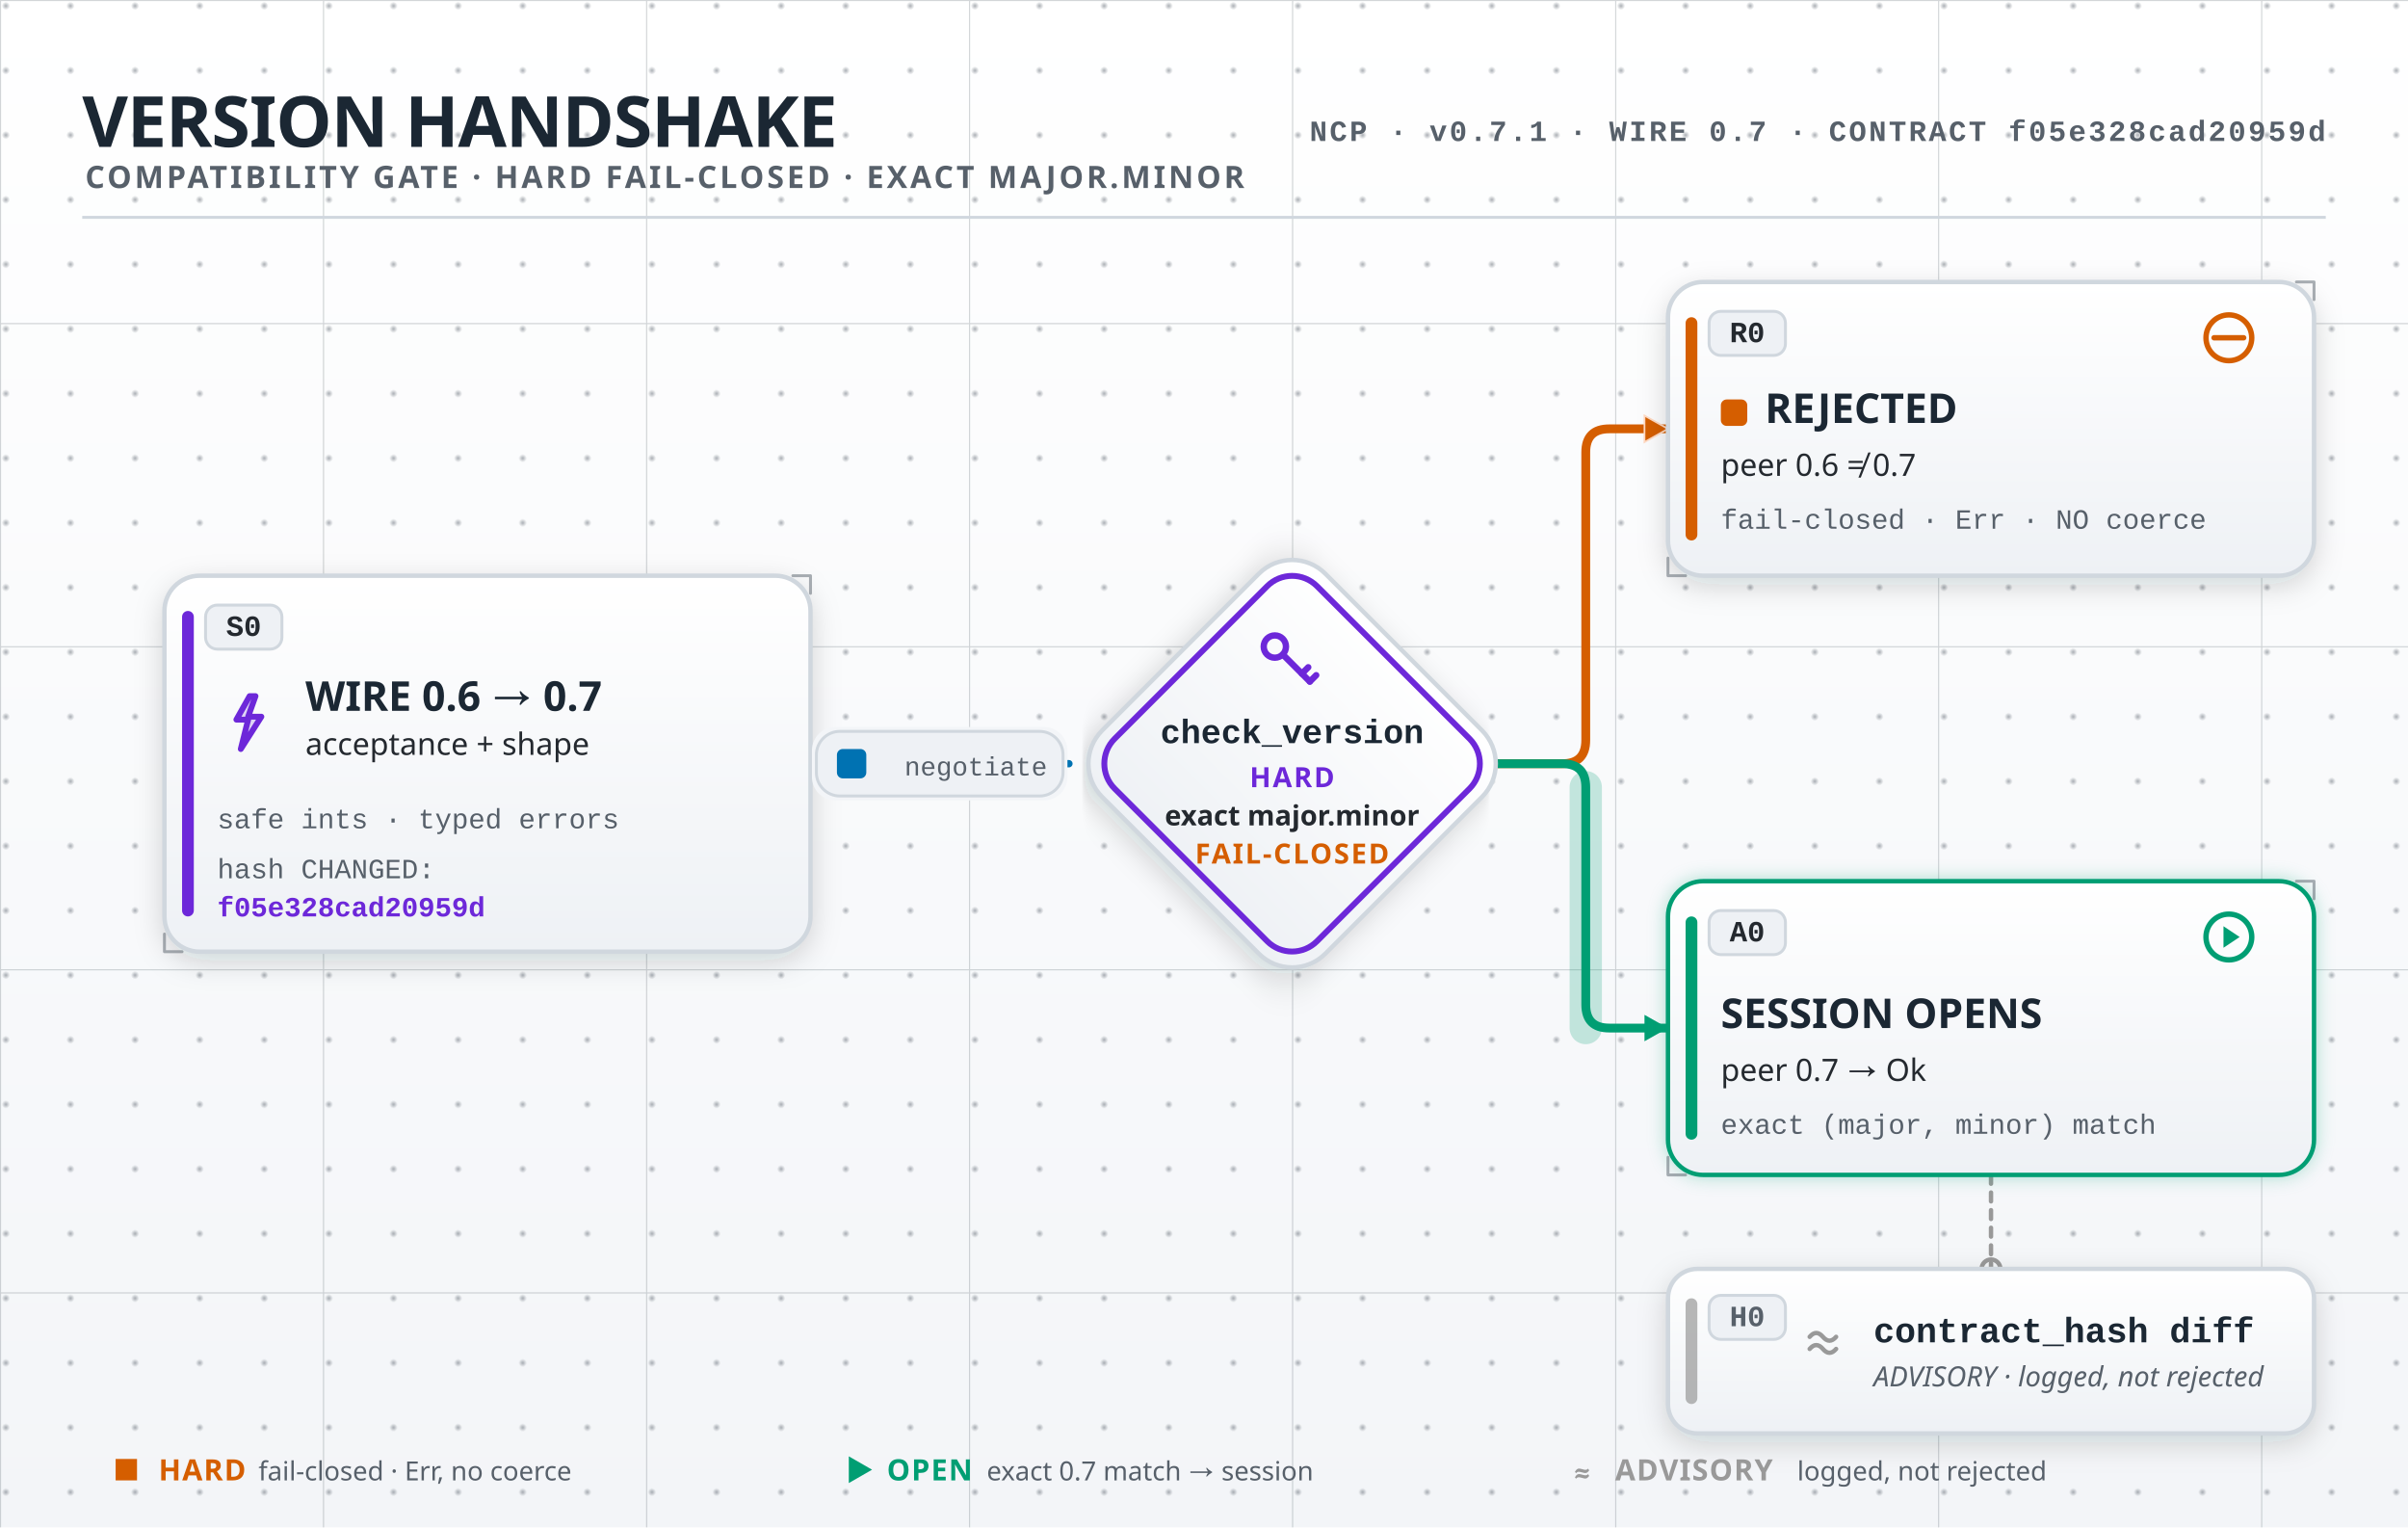
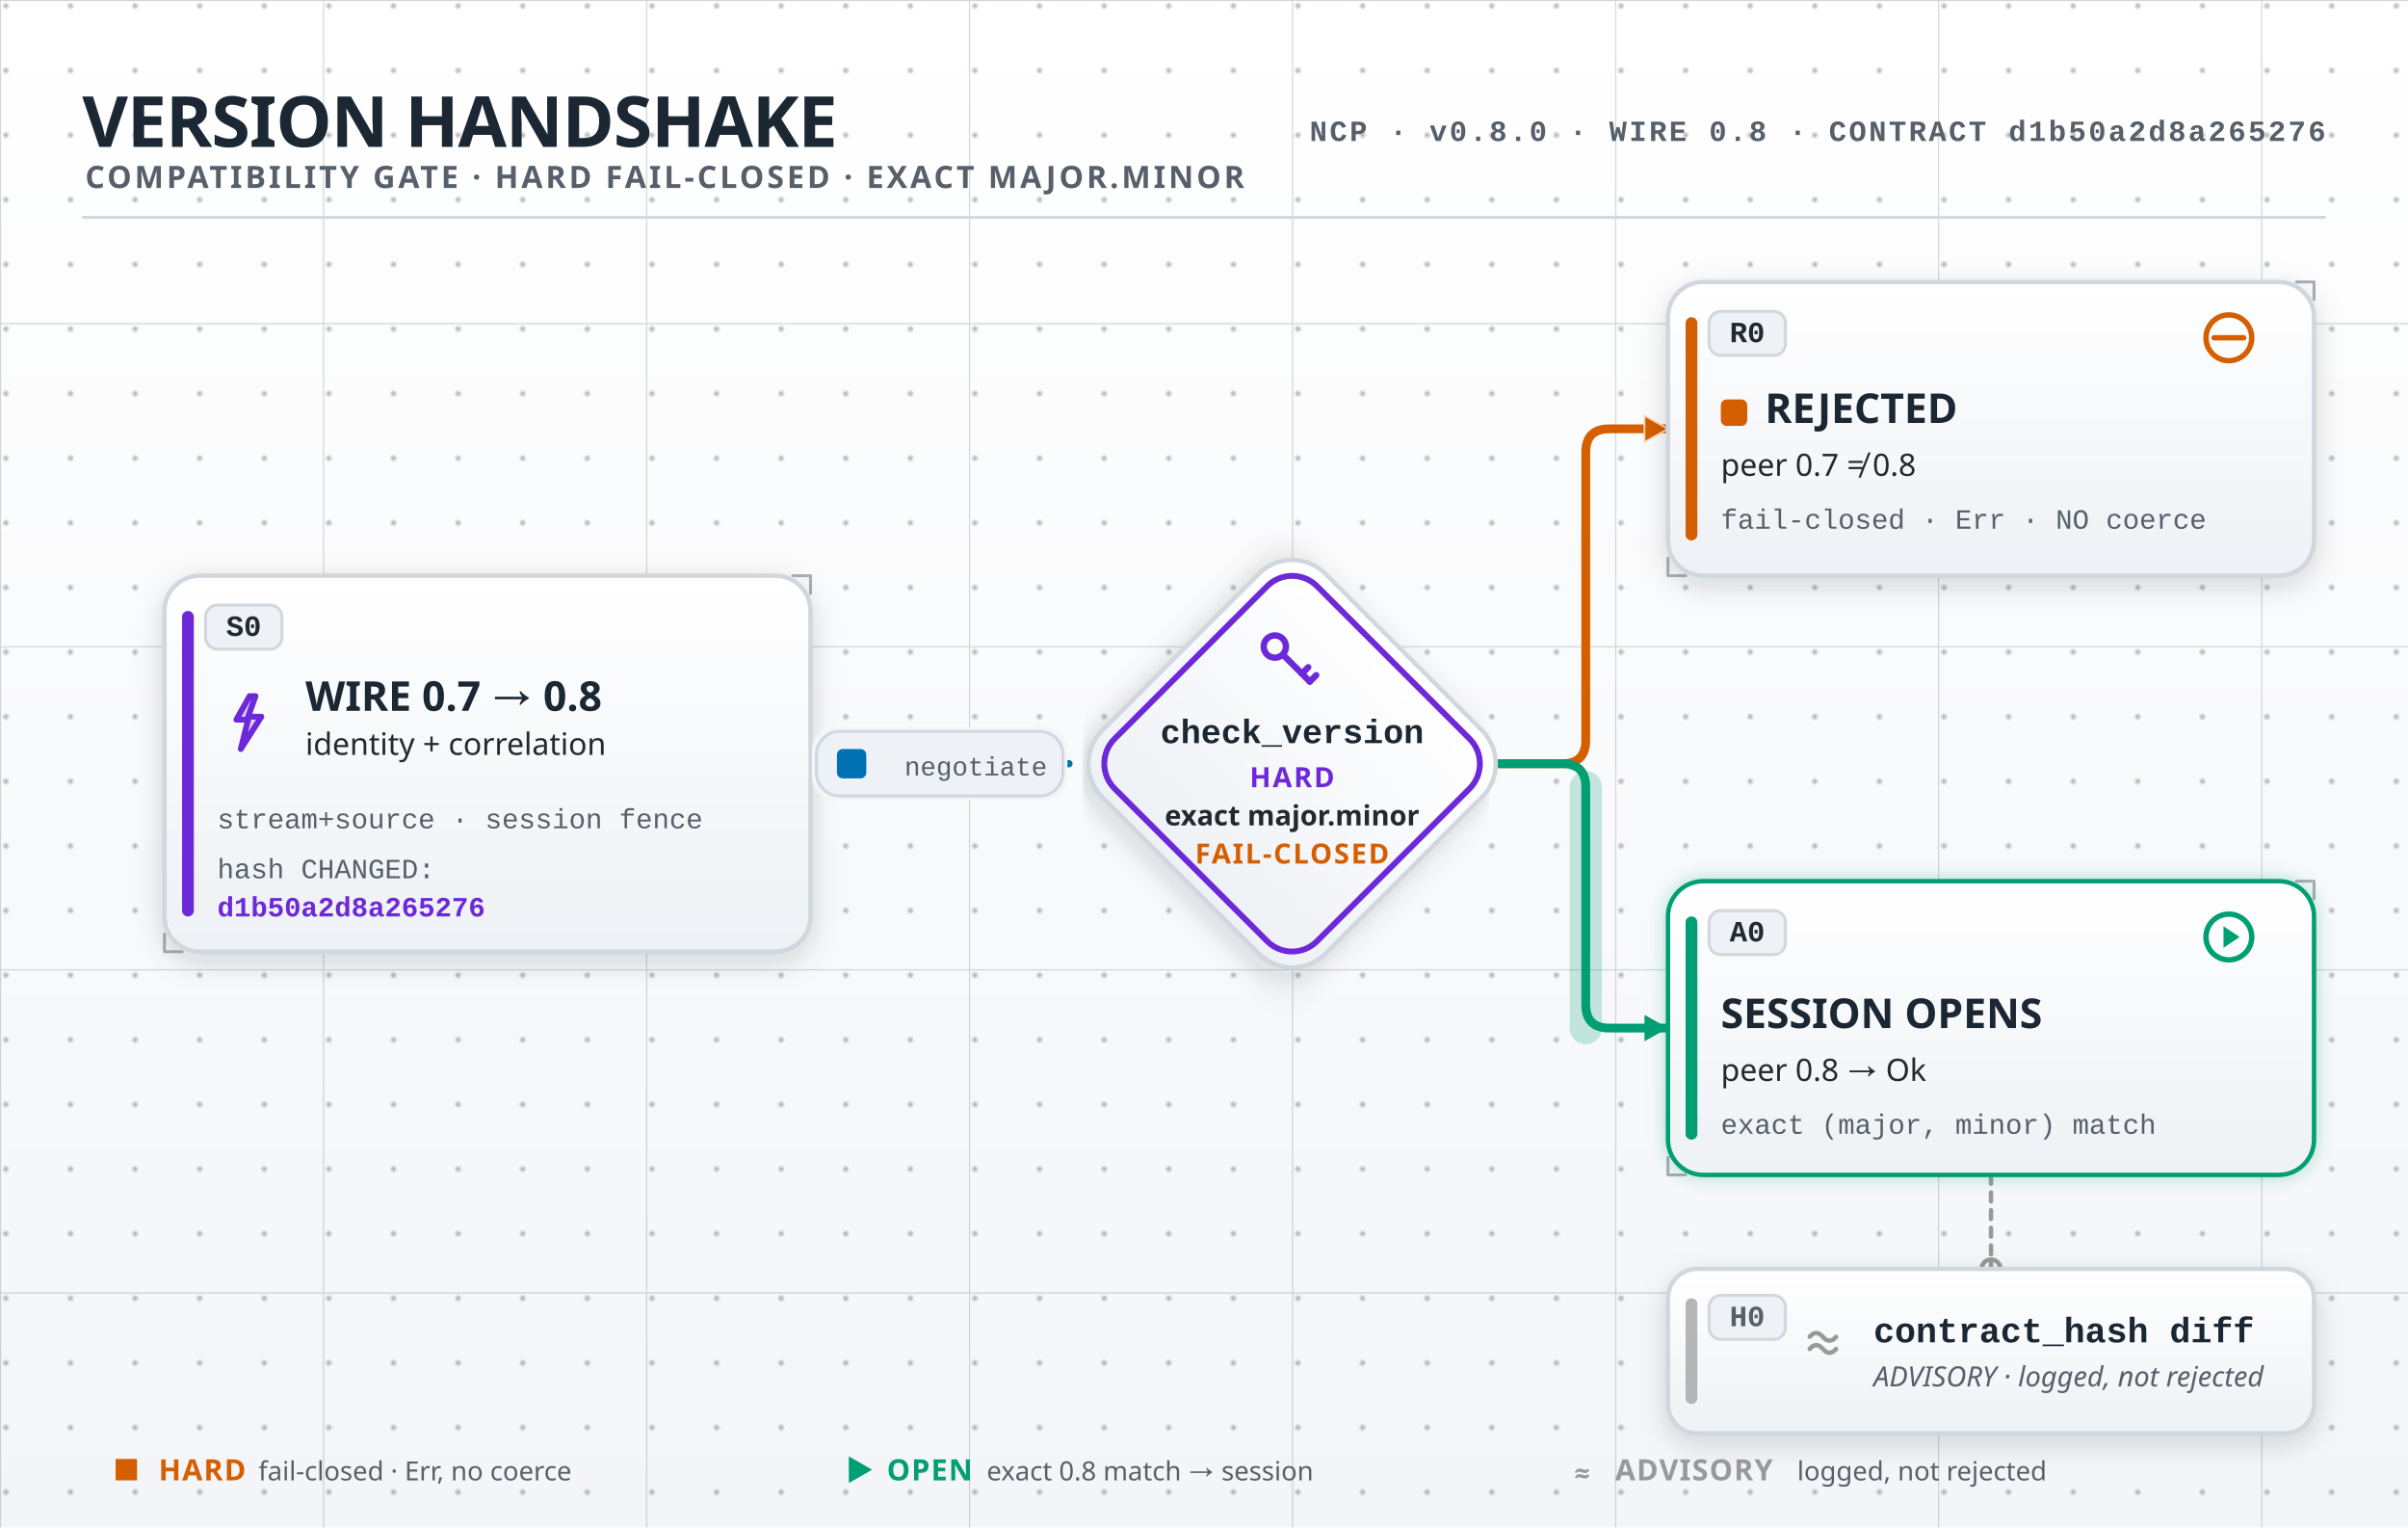
<svg xmlns="http://www.w3.org/2000/svg" width="820" height="520" viewBox="0 0 820 520" font-family="-apple-system, BlinkMacSystemFont, 'Segoe UI', 'Noto Sans', Helvetica, Arial, sans-serif" role="img">
  <defs>
    <linearGradient id="pageBg" x1="0" y1="0" x2="0" y2="1">
      <stop offset="0" stop-color="#ffffff" />
      <stop offset="1" stop-color="#f3f5f8" />
    </linearGradient>
    <linearGradient id="surface" x1="0" y1="0" x2="0" y2="1">
      <stop offset="0" stop-color="#ffffff" />
      <stop offset="1" stop-color="#eef1f5" />
    </linearGradient>
    <linearGradient id="busAction" x1="0" y1="0" x2="1" y2="0">
      <stop offset="0" stop-color="#D55E00" stop-opacity="1" />
      <stop offset="0.5" stop-color="#D55E00" stop-opacity="1" />
      <stop offset="1" stop-color="#b94f00" stop-opacity="1" />
    </linearGradient>
    <linearGradient id="contractHero" x1="0" y1="0" x2="1" y2="1">
      <stop offset="0" stop-color="#6D28D9" />
      <stop offset="1" stop-color="#5b21b6" />
    </linearGradient>
    <radialGradient id="gridDot" cx="0.5" cy="0.5" r="0.5">
      <stop offset="0" stop-color="#57606a" stop-opacity="0.5" />
      <stop offset="1" stop-color="#57606a" stop-opacity="0" />
    </radialGradient>
    <pattern id="grid" width="22" height="22" patternUnits="userSpaceOnUse">
      <circle cx="2" cy="2" r="1.4" fill="url(#gridDot)" />
    </pattern>
    <pattern id="gridMajor" width="110" height="110" patternUnits="userSpaceOnUse">
      <path d="M110 0H0V110" fill="none" stroke="#57606a" stroke-width="0.75" stroke-opacity="0.26" />
    </pattern>
    <filter id="soft" x="-40%" y="-40%" width="180%" height="180%" color-interpolation-filters="sRGB">
      <feDropShadow dx="0" dy="3" stdDeviation="5" flood-color="#1b2733" flood-opacity="0.18" />
    </filter>
    <filter id="halo" x="-60%" y="-60%" width="220%" height="220%" color-interpolation-filters="sRGB">
      <feGaussianBlur stdDeviation="3" />
    </filter>
    <filter id="glow" x="-90%" y="-90%" width="280%" height="280%" color-interpolation-filters="sRGB">
      <feGaussianBlur in="SourceAlpha" stdDeviation="3.4" result="b" />
      <feFlood flood-color="#D55E00" flood-opacity="0.4" />
      <feComposite in2="b" operator="in" result="g" />
      <feMerge>
        <feMergeNode in="g" />
        <feMergeNode in="SourceGraphic" />
      </feMerge>
    </filter>
    <marker id="arrowAction" markerUnits="userSpaceOnUse" markerWidth="12" markerHeight="12" refX="9" refY="5.5" orient="auto">
      <path d="M1,1 L9,5.5 L1,10 Z" fill="#D55E00" />
    </marker>
    <marker id="arrowControl" markerUnits="userSpaceOnUse" markerWidth="12" markerHeight="12" refX="9" refY="5.5" orient="auto">
      <path d="M1,1 L9,5.5 L1,10 Z" fill="#0072B2" />
    </marker>
    <marker id="replyControl" markerUnits="userSpaceOnUse" markerWidth="12" markerHeight="12" refX="9" refY="5.5" orient="auto">
      <path d="M2,1.5 L9,5.5 L2,9.5" fill="none" stroke="#0072B2" stroke-width="1.7" stroke-linecap="round" stroke-linejoin="round" />
    </marker>
    <marker id="arrowPercep" markerUnits="userSpaceOnUse" markerWidth="12" markerHeight="12" refX="9" refY="5.5" orient="auto">
      <path d="M1,1 L9,5.5 L1,10 Z" fill="#56B4E9" />
    </marker>
    <marker id="tapObserve" markerUnits="userSpaceOnUse" markerWidth="10" markerHeight="10" refX="5" refY="5" orient="auto">
      <circle cx="5" cy="5" r="3.2" fill="none" stroke="#999999" stroke-width="1.5" />
    </marker>
    <marker id="arrowContract" markerUnits="userSpaceOnUse" markerWidth="12" markerHeight="12" refX="9" refY="5.5" orient="auto">
      <path d="M1,1 L9,5.5 L1,10 Z" fill="#6D28D9" />
    </marker>
    <marker id="submoduleArrow" markerUnits="userSpaceOnUse" markerWidth="12" markerHeight="12" refX="9" refY="5.5" orient="auto">
      <path d="M2,1.5 L9,5.5 L2,9.5" fill="none" stroke="#999999" stroke-width="1.7" stroke-linecap="round" stroke-linejoin="round" />
    </marker>
    <marker id="arrowActive" markerUnits="userSpaceOnUse" markerWidth="12" markerHeight="12" refX="9" refY="5.5" orient="auto">
      <path d="M1,1 L9,5.5 L1,10 Z" fill="#009E73" />
    </marker>
    <marker id="arrowEstop" markerUnits="userSpaceOnUse" markerWidth="12" markerHeight="12" refX="9" refY="5.5" orient="auto">
      <path d="M1,1 L9,5.5 L1,10 Z" fill="#D55E00" stroke="#ffd9c2" stroke-width="0.6" />
    </marker>
    <marker id="arrowHold" markerUnits="userSpaceOnUse" markerWidth="12" markerHeight="12" refX="9" refY="5.5" orient="auto">
      <path d="M1,1 L9,5.5 L1,10 Z" fill="#E69F00" />
    </marker>
    <marker id="arrowMut" markerUnits="userSpaceOnUse" markerWidth="12" markerHeight="12" refX="9" refY="5.5" orient="auto">
      <path d="M1,1 L9,5.5 L1,10 Z" fill="#57606a" />
    </marker>
    <marker id="arrowConfig" markerUnits="userSpaceOnUse" markerWidth="12" markerHeight="12" refX="9" refY="5.5" orient="auto">
      <path d="M1,1 L9,5.5 L1,10 Z" fill="#CC79A7" />
    </marker>
    <filter id="glowContract" x="-90%" y="-90%" width="280%" height="280%" color-interpolation-filters="sRGB">
      <feGaussianBlur in="SourceAlpha" stdDeviation="3.4" result="b" />
      <feFlood flood-color="#6D28D9" flood-opacity="0.4" />
      <feComposite in2="b" operator="in" result="g" />
      <feMerge>
        <feMergeNode in="g" />
        <feMergeNode in="SourceGraphic" />
      </feMerge>
    </filter>
    <filter id="glowActive" x="-90%" y="-90%" width="280%" height="280%" color-interpolation-filters="sRGB">
      <feGaussianBlur in="SourceAlpha" stdDeviation="3.4" result="b" />
      <feFlood flood-color="#009E73" flood-opacity="0.4" />
      <feComposite in2="b" operator="in" result="g" />
      <feMerge>
        <feMergeNode in="g" />
        <feMergeNode in="SourceGraphic" />
      </feMerge>
    </filter>
  </defs>
  <rect x="0" y="0" width="820" height="520" rx="0" fill="url(#pageBg)" />
  <rect x="0" y="0" width="820" height="520" rx="0" fill="url(#gridMajor)" />
  <rect x="0" y="0" width="820" height="520" rx="0" fill="url(#grid)" />
  <text x="28" y="50" font-family="-apple-system, BlinkMacSystemFont, 'Segoe UI', 'Noto Sans', Helvetica, Arial, sans-serif" font-size="24" font-weight="800" font-style="normal" fill="#1b2733" text-anchor="start" letter-spacing="-0.3" text-rendering="geometricPrecision">VERSION HANDSHAKE</text>
  <text x="29" y="64" font-family="-apple-system, BlinkMacSystemFont, 'Segoe UI', 'Noto Sans', Helvetica, Arial, sans-serif" font-size="10.5" font-weight="600" font-style="normal" fill="#57606a" text-anchor="start" letter-spacing="1.0" text-rendering="geometricPrecision">COMPATIBILITY GATE  ·  HARD FAIL-CLOSED  ·  EXACT MAJOR.MINOR</text>
  <line x1="28" y1="74" x2="792" y2="74" stroke="#d0d7de" stroke-width="1" stroke-linecap="butt" />
-   <text x="792" y="48" font-family="ui-monospace, SFMono-Regular, 'SF Mono', Menlo, Consolas, 'Liberation Mono', monospace" font-size="10" font-weight="600" font-style="normal" fill="#57606a" text-anchor="end" letter-spacing="0.8" text-rendering="geometricPrecision">NCP · v0.7.1 · WIRE 0.7 · CONTRACT f05e328cad20959d</text>
+   <text x="792" y="48" font-family="ui-monospace, SFMono-Regular, 'SF Mono', Menlo, Consolas, 'Liberation Mono', monospace" font-size="10" font-weight="600" font-style="normal" fill="#57606a" text-anchor="end" letter-spacing="0.8" text-rendering="geometricPrecision">NCP · v0.8.0 · WIRE 0.8 · CONTRACT d1b50a2d8a265276</text>
  <path d="M276,260 L364,260" fill="none" stroke="#0072B2" stroke-width="2.5" stroke-linecap="round" stroke-linejoin="round" marker-end="url(#arrowControl)" />
  <line x1="300" y1="256" x2="300" y2="264" stroke="#0072B2" stroke-width="1" stroke-linecap="round" stroke-opacity="0.7" />
  <line x1="324" y1="256" x2="324" y2="264" stroke="#0072B2" stroke-width="1" stroke-linecap="round" stroke-opacity="0.7" />
  <line x1="348" y1="256" x2="348" y2="264" stroke="#0072B2" stroke-width="1" stroke-linecap="round" stroke-opacity="0.7" />
  <path d="M508,260 L532,260 Q540,260 540,252 L540,154 Q540,146 548,146 L568,146" fill="none" stroke="#D55E00" stroke-width="3" stroke-linecap="round" stroke-linejoin="round" marker-end="url(#arrowEstop)" />
  <line x1="540" y1="268" x2="540" y2="350" stroke="#009E73" stroke-width="11" stroke-linecap="round" stroke-opacity="0.22" />
  <path d="M508,260 L532,260 Q540,260 540,268 L540,342 Q540,350 548,350 L568,350" fill="none" stroke="#009E73" stroke-width="3" stroke-linecap="round" stroke-linejoin="round" marker-end="url(#arrowActive)" />
  <path d="M678,400 L678,432" fill="none" stroke="#999999" stroke-width="1.5" stroke-linecap="round" stroke-linejoin="round" stroke-dasharray="3 3" marker-end="url(#tapObserve)" />
  <rect x="56" y="196" width="220" height="128" rx="12" fill="url(#surface)" filter="url(#soft)" />
  <rect x="56" y="196" width="220" height="128" rx="12" fill="none" stroke="#d0d7de" stroke-width="1.5" />
  <rect x="62" y="208" width="4" height="104" rx="2" fill="#6D28D9" />
  <path d="M270,196 L276,196 L276,202" fill="none" stroke="#57606a" stroke-width="1" stroke-linecap="round" stroke-linejoin="round" stroke-opacity="0.5" />
  <path d="M56,318 L56,324 L62,324" fill="none" stroke="#57606a" stroke-width="1" stroke-linecap="round" stroke-linejoin="round" stroke-opacity="0.5" />
  <rect x="70" y="206" width="26" height="15" rx="4" fill="#eef1f5" stroke="#d0d7de" stroke-width="1" />
  <text x="83" y="216.5" font-family="ui-monospace, SFMono-Regular, 'SF Mono', Menlo, Consolas, 'Liberation Mono', monospace" font-size="10" font-weight="700" font-style="normal" fill="#24292f" text-anchor="middle" text-rendering="geometricPrecision">S0</text>
  <g transform="translate(72,234) scale(1)" fill="none" stroke="#6D28D9" stroke-width="2" stroke-linecap="round" stroke-linejoin="round">
    <path d="M13 3 L8.5 11 H12.5 L10 21 L17 10 H12.5 L15 3 Z" fill="#6D28D9" fill-opacity="0.18" />
  </g>
-   <text x="104" y="242" font-family="-apple-system, BlinkMacSystemFont, 'Segoe UI', 'Noto Sans', Helvetica, Arial, sans-serif" font-size="14" font-weight="700" font-style="normal" fill="#1b2733" text-anchor="start" text-rendering="geometricPrecision">WIRE 0.6 → 0.7</text>
-   <text x="104" y="257" font-family="-apple-system, BlinkMacSystemFont, 'Segoe UI', 'Noto Sans', Helvetica, Arial, sans-serif" font-size="10.5" font-weight="500" font-style="normal" fill="#24292f" text-anchor="start" text-rendering="geometricPrecision">acceptance + shape</text>
-   <text x="74" y="282" font-family="ui-monospace, SFMono-Regular, 'SF Mono', Menlo, Consolas, 'Liberation Mono', monospace" font-size="9.5" font-weight="500" font-style="normal" fill="#57606a" text-anchor="start" text-rendering="geometricPrecision">safe ints · typed errors</text>
+   <text x="104" y="242" font-family="-apple-system, BlinkMacSystemFont, 'Segoe UI', 'Noto Sans', Helvetica, Arial, sans-serif" font-size="14" font-weight="700" font-style="normal" fill="#1b2733" text-anchor="start" text-rendering="geometricPrecision">WIRE 0.7 → 0.8</text>
+   <text x="104" y="257" font-family="-apple-system, BlinkMacSystemFont, 'Segoe UI', 'Noto Sans', Helvetica, Arial, sans-serif" font-size="10.5" font-weight="500" font-style="normal" fill="#24292f" text-anchor="start" text-rendering="geometricPrecision">identity + correlation</text>
+   <text x="74" y="282" font-family="ui-monospace, SFMono-Regular, 'SF Mono', Menlo, Consolas, 'Liberation Mono', monospace" font-size="9.5" font-weight="500" font-style="normal" fill="#57606a" text-anchor="start" text-rendering="geometricPrecision">stream+source · session fence</text>
  <text x="74" y="299" font-family="ui-monospace, SFMono-Regular, 'SF Mono', Menlo, Consolas, 'Liberation Mono', monospace" font-size="9.5" font-weight="500" font-style="normal" fill="#57606a" text-anchor="start" text-rendering="geometricPrecision">hash CHANGED:</text>
-   <text x="74" y="312" font-family="ui-monospace, SFMono-Regular, 'SF Mono', Menlo, Consolas, 'Liberation Mono', monospace" font-size="9.5" font-weight="700" font-style="normal" fill="#6D28D9" text-anchor="start" text-rendering="geometricPrecision">f05e328cad20959d</text>
+   <text x="74" y="312" font-family="ui-monospace, SFMono-Regular, 'SF Mono', Menlo, Consolas, 'Liberation Mono', monospace" font-size="9.5" font-weight="700" font-style="normal" fill="#6D28D9" text-anchor="start" text-rendering="geometricPrecision">d1b50a2d8a265276</text>
  <g transform="rotate(45 440 260)">
    <rect x="386.268" y="206.268" width="107.464" height="107.464" rx="16" fill="url(#surface)" filter="url(#soft)" />
    <rect x="386.268" y="206.268" width="107.464" height="107.464" rx="16" fill="none" stroke="#d0d7de" stroke-width="1.5" />
    <rect x="391.268" y="211.268" width="97.464" height="97.464" rx="12" fill="none" stroke="#6D28D9" stroke-width="2" fill-opacity="0.85" />
  </g>
  <g transform="translate(426,212) scale(1.0833)" fill="none" stroke="#6D28D9" stroke-width="2" stroke-linecap="round" stroke-linejoin="round">
    <circle cx="7.5" cy="7.5" r="3.5" />
    <path d="M10 10l8.5 8.5" />
    <path d="M16 16l2-2M18.5 18.5l2-2" />
  </g>
  <text x="440" y="253" font-family="ui-monospace, SFMono-Regular, 'SF Mono', Menlo, Consolas, 'Liberation Mono', monospace" font-size="11.5" font-weight="700" font-style="normal" fill="#1b2733" text-anchor="middle" text-rendering="geometricPrecision">check_version</text>
  <text x="440" y="268" font-family="-apple-system, BlinkMacSystemFont, 'Segoe UI', 'Noto Sans', Helvetica, Arial, sans-serif" font-size="9.5" font-weight="700" font-style="normal" fill="#6D28D9" text-anchor="middle" letter-spacing="0.6" text-rendering="geometricPrecision">HARD</text>
  <text x="440" y="281" font-family="-apple-system, BlinkMacSystemFont, 'Segoe UI', 'Noto Sans', Helvetica, Arial, sans-serif" font-size="9.5" font-weight="600" font-style="normal" fill="#24292f" text-anchor="middle" text-rendering="geometricPrecision">exact major.minor</text>
  <text x="440" y="294" font-family="-apple-system, BlinkMacSystemFont, 'Segoe UI', 'Noto Sans', Helvetica, Arial, sans-serif" font-size="9.5" font-weight="700" font-style="normal" fill="#D55E00" text-anchor="middle" letter-spacing="0.6" text-rendering="geometricPrecision">FAIL-CLOSED</text>
  <rect x="568" y="96" width="220" height="100" rx="12" fill="url(#surface)" filter="url(#soft)" />
  <rect x="568" y="96" width="220" height="100" rx="12" fill="none" stroke="#d0d7de" stroke-width="1.5" />
  <rect x="574" y="108" width="4" height="76" rx="2" fill="#D55E00" />
  <path d="M782,96 L788,96 L788,102" fill="none" stroke="#57606a" stroke-width="1" stroke-linecap="round" stroke-linejoin="round" stroke-opacity="0.5" />
  <path d="M568,190 L568,196 L574,196" fill="none" stroke="#57606a" stroke-width="1" stroke-linecap="round" stroke-linejoin="round" stroke-opacity="0.5" />
  <rect x="582" y="106" width="26" height="15" rx="4" fill="#eef1f5" stroke="#d0d7de" stroke-width="1" />
  <text x="595" y="116.5" font-family="ui-monospace, SFMono-Regular, 'SF Mono', Menlo, Consolas, 'Liberation Mono', monospace" font-size="10" font-weight="700" font-style="normal" fill="#24292f" text-anchor="middle" text-rendering="geometricPrecision">R0</text>
  <g transform="translate(748,104) scale(0.9167)" fill="none" stroke="#D55E00" stroke-width="2" stroke-linecap="round" stroke-linejoin="round">
    <circle cx="12" cy="12" r="8.5" />
    <path d="M6.5 12 H17.5" />
  </g>
  <rect x="586" y="136" width="9" height="9" rx="2" fill="#D55E00" />
  <text x="601" y="144" font-family="-apple-system, BlinkMacSystemFont, 'Segoe UI', 'Noto Sans', Helvetica, Arial, sans-serif" font-size="14" font-weight="700" font-style="normal" fill="#1b2733" text-anchor="start" text-rendering="geometricPrecision">REJECTED</text>
-   <text x="586" y="162" font-family="-apple-system, BlinkMacSystemFont, 'Segoe UI', 'Noto Sans', Helvetica, Arial, sans-serif" font-size="10.5" font-weight="500" font-style="normal" fill="#24292f" text-anchor="start" text-rendering="geometricPrecision">peer 0.6 ≠ 0.7</text>
+   <text x="586" y="162" font-family="-apple-system, BlinkMacSystemFont, 'Segoe UI', 'Noto Sans', Helvetica, Arial, sans-serif" font-size="10.5" font-weight="500" font-style="normal" fill="#24292f" text-anchor="start" text-rendering="geometricPrecision">peer 0.7 ≠ 0.8</text>
  <text x="586" y="180" font-family="ui-monospace, SFMono-Regular, 'SF Mono', Menlo, Consolas, 'Liberation Mono', monospace" font-size="9.5" font-weight="500" font-style="normal" fill="#57606a" text-anchor="start" text-rendering="geometricPrecision">fail-closed · Err · NO coerce</text>
  <rect x="568" y="300" width="220" height="100" rx="12" fill="url(#surface)" filter="url(#glowActive)" />
  <rect x="568" y="300" width="220" height="100" rx="12" fill="none" stroke="#009E73" stroke-width="1.5" />
  <rect x="574" y="312" width="4" height="76" rx="2" fill="#009E73" />
  <path d="M782,300 L788,300 L788,306" fill="none" stroke="#57606a" stroke-width="1" stroke-linecap="round" stroke-linejoin="round" stroke-opacity="0.5" />
  <path d="M568,394 L568,400 L574,400" fill="none" stroke="#57606a" stroke-width="1" stroke-linecap="round" stroke-linejoin="round" stroke-opacity="0.5" />
  <rect x="582" y="310" width="26" height="15" rx="4" fill="#eef1f5" stroke="#d0d7de" stroke-width="1" />
  <text x="595" y="320.5" font-family="ui-monospace, SFMono-Regular, 'SF Mono', Menlo, Consolas, 'Liberation Mono', monospace" font-size="10" font-weight="700" font-style="normal" fill="#24292f" text-anchor="middle" text-rendering="geometricPrecision">A0</text>
  <g transform="translate(748,308) scale(0.9167)" fill="none" stroke="#009E73" stroke-width="2" stroke-linecap="round" stroke-linejoin="round">
    <circle cx="12" cy="12" r="8.5" />
    <path d="M10 8 L16 12 L10 16 Z" fill="#009E73" stroke="none" />
  </g>
  <text x="586" y="350" font-family="-apple-system, BlinkMacSystemFont, 'Segoe UI', 'Noto Sans', Helvetica, Arial, sans-serif" font-size="14" font-weight="700" font-style="normal" fill="#1b2733" text-anchor="start" text-rendering="geometricPrecision">SESSION OPENS</text>
-   <text x="586" y="368" font-family="-apple-system, BlinkMacSystemFont, 'Segoe UI', 'Noto Sans', Helvetica, Arial, sans-serif" font-size="10.5" font-weight="500" font-style="normal" fill="#24292f" text-anchor="start" text-rendering="geometricPrecision">peer 0.7 → Ok</text>
+   <text x="586" y="368" font-family="-apple-system, BlinkMacSystemFont, 'Segoe UI', 'Noto Sans', Helvetica, Arial, sans-serif" font-size="10.5" font-weight="500" font-style="normal" fill="#24292f" text-anchor="start" text-rendering="geometricPrecision">peer 0.8 → Ok</text>
  <text x="586" y="386" font-family="ui-monospace, SFMono-Regular, 'SF Mono', Menlo, Consolas, 'Liberation Mono', monospace" font-size="9.5" font-weight="500" font-style="normal" fill="#57606a" text-anchor="start" text-rendering="geometricPrecision">exact (major, minor) match</text>
  <rect x="568" y="432" width="220" height="56" rx="10" fill="url(#surface)" filter="url(#soft)" />
  <rect x="568" y="432" width="220" height="56" rx="10" fill="none" stroke="#d0d7de" stroke-width="1.5" />
  <rect x="574" y="442" width="4" height="36" rx="2" fill="#999999" fill-opacity="0.7" />
  <rect x="582" y="441" width="26" height="15" rx="4" fill="#eef1f5" stroke="#d0d7de" stroke-width="1" />
  <text x="595" y="451.5" font-family="ui-monospace, SFMono-Regular, 'SF Mono', Menlo, Consolas, 'Liberation Mono', monospace" font-size="10" font-weight="700" font-style="normal" fill="#57606a" text-anchor="middle" text-rendering="geometricPrecision">H0</text>
  <g transform="translate(614,448) scale(0.75)" fill="none" stroke="#999999" stroke-width="2" stroke-linecap="round" stroke-linejoin="round">
    <path d="M3 9.5q3 -3.5 6 0t6 0" />
    <path d="M3 15q3 -3.5 6 0t6 0" />
  </g>
  <text x="638" y="457" font-family="ui-monospace, SFMono-Regular, 'SF Mono', Menlo, Consolas, 'Liberation Mono', monospace" font-size="12" font-weight="600" font-style="normal" fill="#1b2733" text-anchor="start" text-rendering="geometricPrecision">contract_hash diff</text>
  <text x="638" y="472" font-family="-apple-system, BlinkMacSystemFont, 'Segoe UI', 'Noto Sans', Helvetica, Arial, sans-serif" font-size="9.5" font-weight="500" font-style="italic" fill="#57606a" text-anchor="start" text-rendering="geometricPrecision">ADVISORY · logged, not rejected</text>
  <rect x="276.5" y="247.5" width="87" height="25" rx="8" fill="#f3f5f8" />
  <rect x="278.0" y="249.0" width="84" height="22" rx="8" fill="#eef1f5" stroke="#d0d7de" stroke-width="1" />
  <rect x="285.0" y="255.0" width="10" height="10" rx="2" fill="#0072B2" />
  <text x="300.0" y="264.0" font-family="-apple-system, BlinkMacSystemFont, 'Segoe UI', 'Noto Sans', Helvetica, Arial, sans-serif" font-size="9.5" font-weight="700" font-style="normal" fill="#0072B2" text-anchor="start" text-rendering="geometricPrecision" />
  <text x="308.0" y="264.0" font-family="ui-monospace, SFMono-Regular, 'SF Mono', Menlo, Consolas, 'Liberation Mono', monospace" font-size="9" font-weight="500" font-style="normal" fill="#57606a" text-anchor="start" text-rendering="geometricPrecision">negotiate</text>
  <text x="40" y="504" font-family="-apple-system, BlinkMacSystemFont, 'Segoe UI', 'Noto Sans', Helvetica, Arial, sans-serif" font-size="10" font-weight="700" font-style="normal" fill="#D55E00" text-anchor="start" text-rendering="geometricPrecision">■</text>
  <text x="54" y="504" font-family="-apple-system, BlinkMacSystemFont, 'Segoe UI', 'Noto Sans', Helvetica, Arial, sans-serif" font-size="10" font-weight="700" font-style="normal" fill="#D55E00" text-anchor="start" letter-spacing="0.4" text-rendering="geometricPrecision">HARD</text>
  <text x="88" y="504" font-family="-apple-system, BlinkMacSystemFont, 'Segoe UI', 'Noto Sans', Helvetica, Arial, sans-serif" font-size="9" font-weight="500" font-style="normal" fill="#57606a" text-anchor="start" text-rendering="geometricPrecision">fail-closed · Err, no coerce</text>
  <text x="288" y="504" font-family="-apple-system, BlinkMacSystemFont, 'Segoe UI', 'Noto Sans', Helvetica, Arial, sans-serif" font-size="10" font-weight="700" font-style="normal" fill="#009E73" text-anchor="start" text-rendering="geometricPrecision">▶</text>
  <text x="302" y="504" font-family="-apple-system, BlinkMacSystemFont, 'Segoe UI', 'Noto Sans', Helvetica, Arial, sans-serif" font-size="10" font-weight="700" font-style="normal" fill="#009E73" text-anchor="start" letter-spacing="0.4" text-rendering="geometricPrecision">OPEN</text>
-   <text x="336" y="504" font-family="-apple-system, BlinkMacSystemFont, 'Segoe UI', 'Noto Sans', Helvetica, Arial, sans-serif" font-size="9" font-weight="500" font-style="normal" fill="#57606a" text-anchor="start" text-rendering="geometricPrecision">exact 0.7 match → session</text>
+   <text x="336" y="504" font-family="-apple-system, BlinkMacSystemFont, 'Segoe UI', 'Noto Sans', Helvetica, Arial, sans-serif" font-size="9" font-weight="500" font-style="normal" fill="#57606a" text-anchor="start" text-rendering="geometricPrecision">exact 0.8 match → session</text>
  <text x="536" y="504" font-family="-apple-system, BlinkMacSystemFont, 'Segoe UI', 'Noto Sans', Helvetica, Arial, sans-serif" font-size="10" font-weight="700" font-style="normal" fill="#999999" text-anchor="start" text-rendering="geometricPrecision">≈</text>
  <text x="550" y="504" font-family="-apple-system, BlinkMacSystemFont, 'Segoe UI', 'Noto Sans', Helvetica, Arial, sans-serif" font-size="10" font-weight="700" font-style="normal" fill="#999999" text-anchor="start" letter-spacing="0.4" text-rendering="geometricPrecision">ADVISORY</text>
  <text x="612" y="504" font-family="-apple-system, BlinkMacSystemFont, 'Segoe UI', 'Noto Sans', Helvetica, Arial, sans-serif" font-size="9" font-weight="500" font-style="normal" fill="#57606a" text-anchor="start" text-rendering="geometricPrecision">logged, not rejected</text>
</svg>
